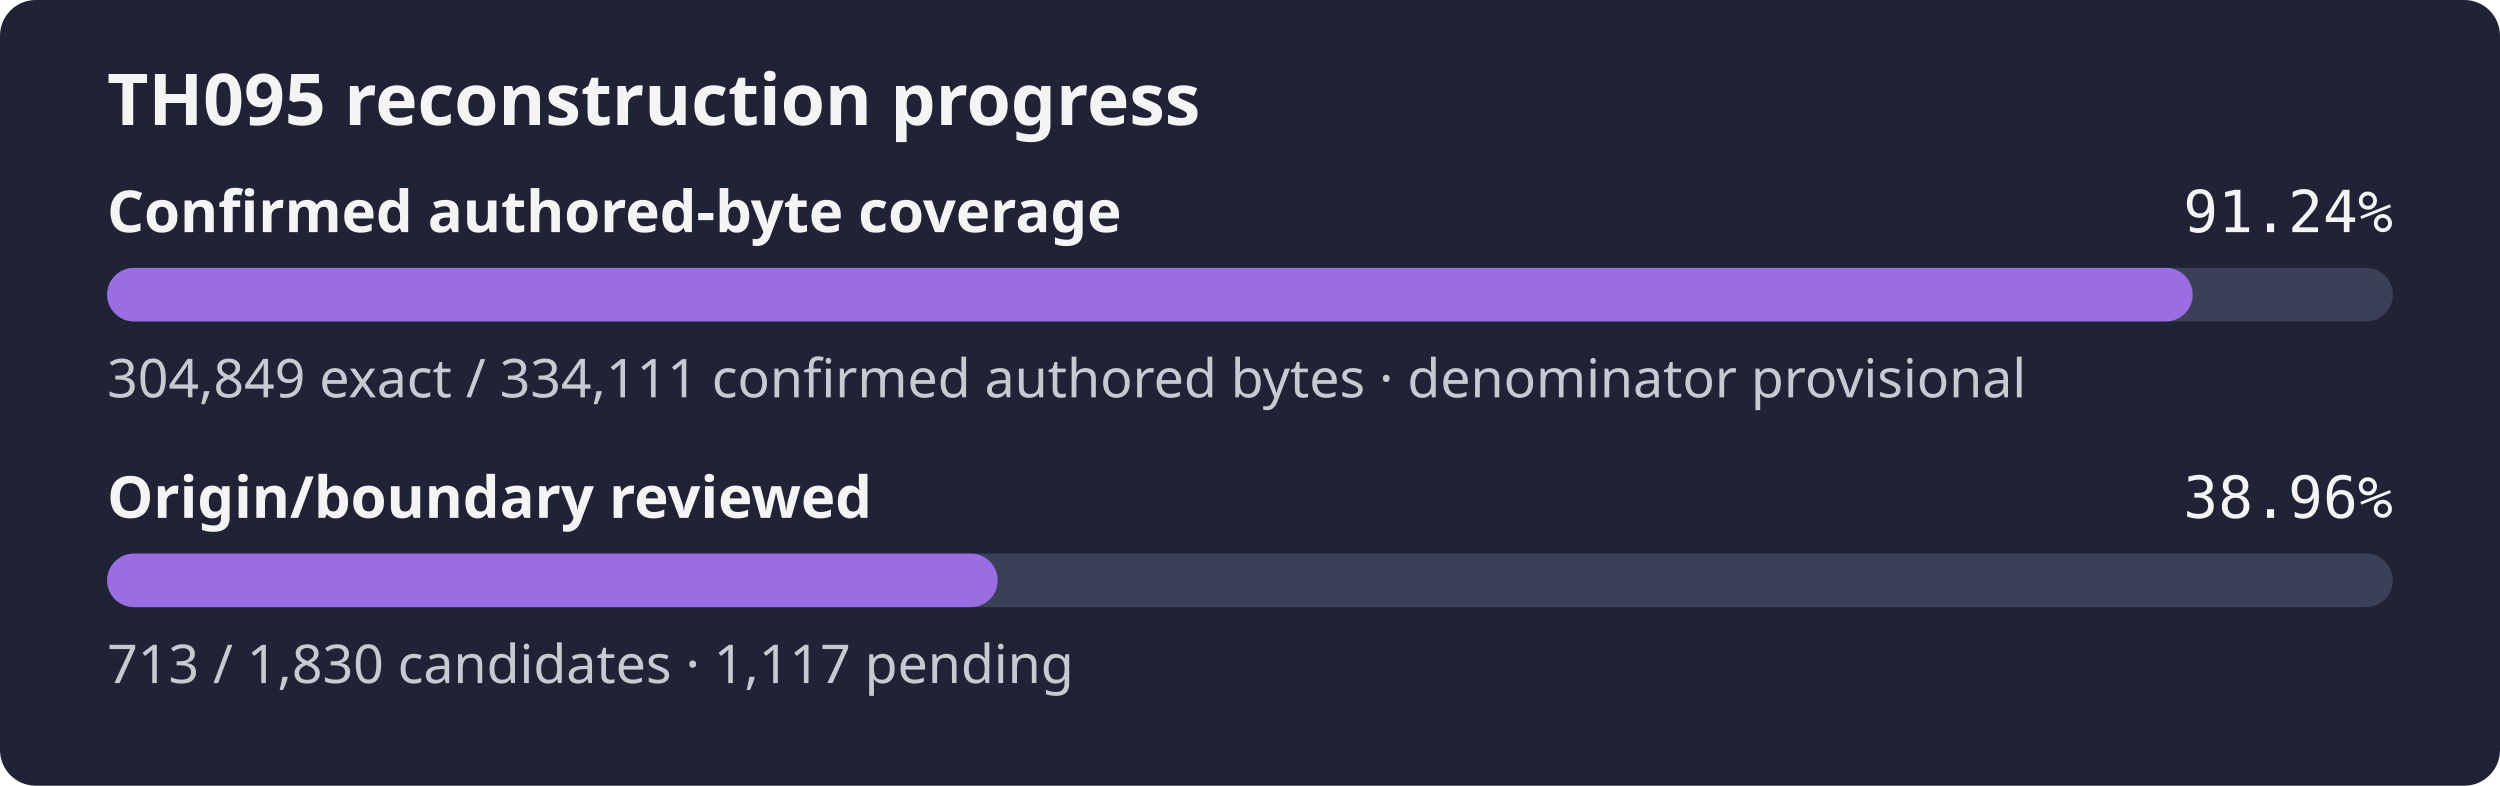
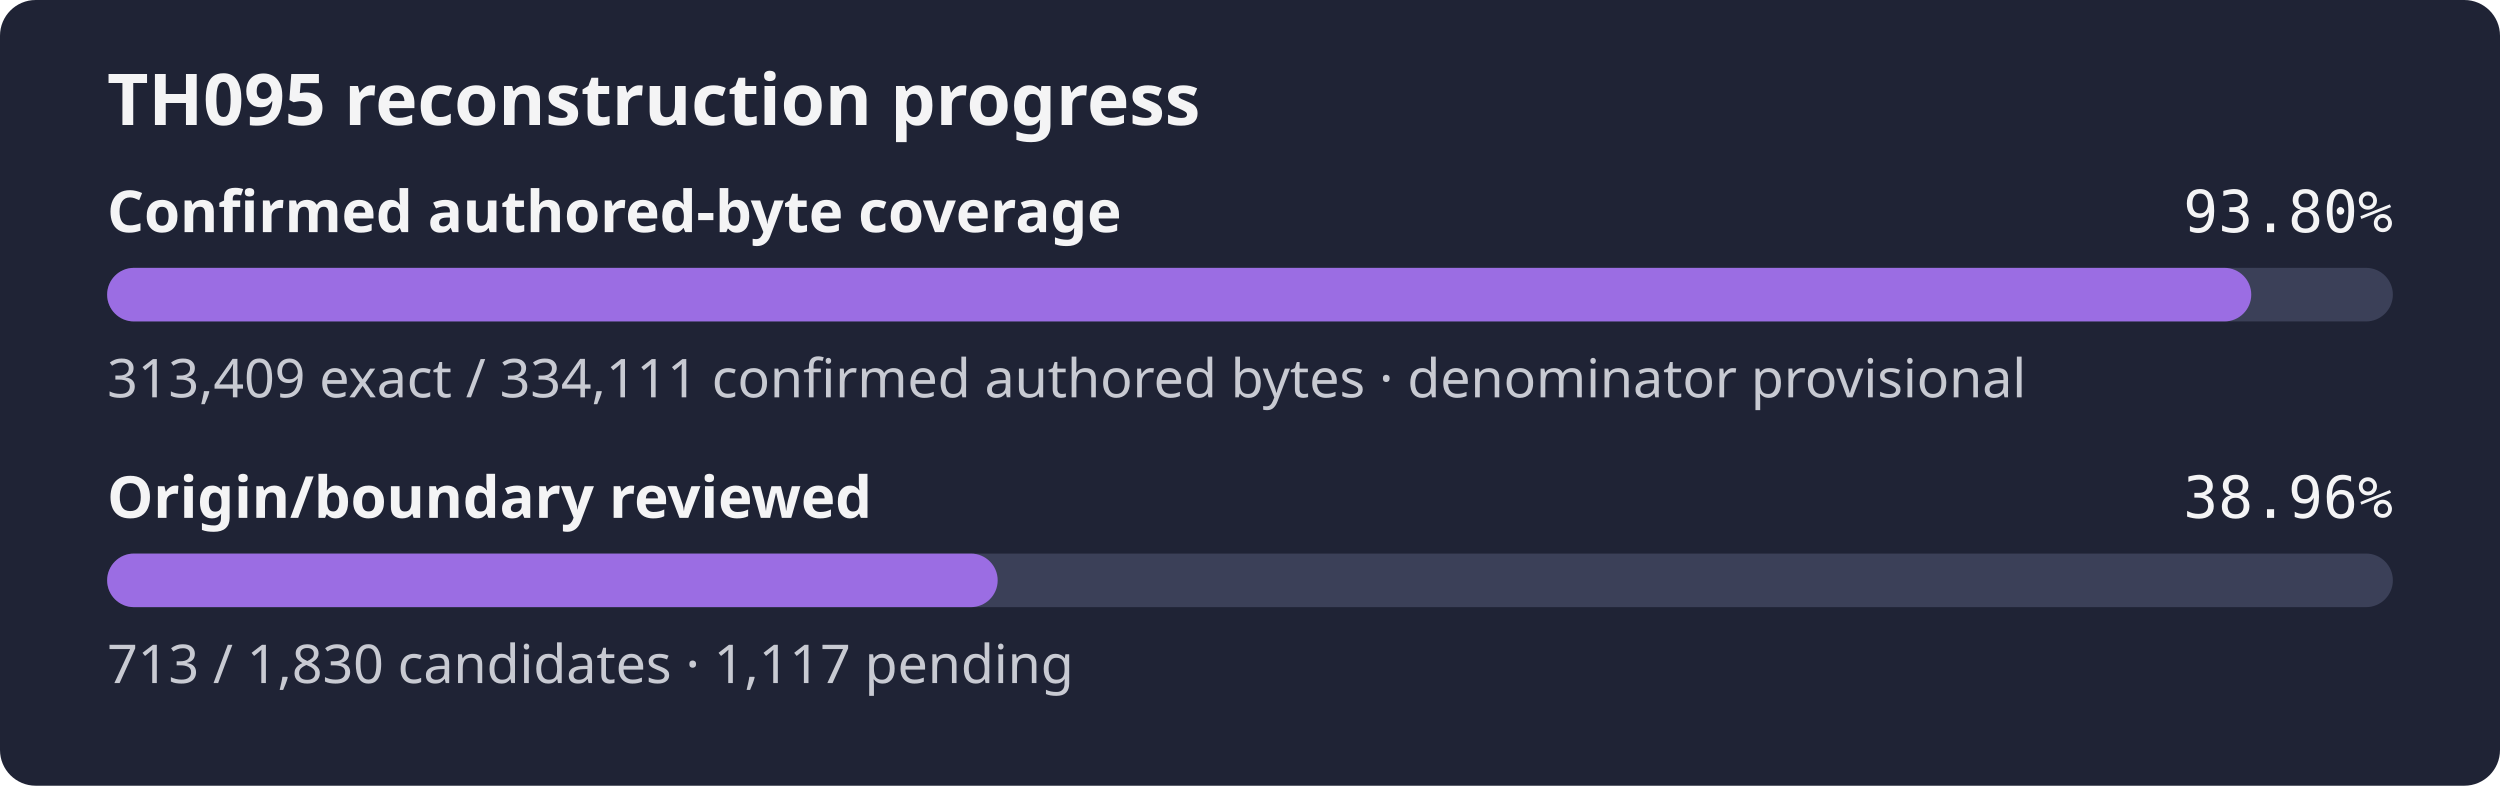
- <svg xmlns="http://www.w3.org/2000/svg" width="560" height="176" role="img" aria-label="TH095 reconstruction progress: 91.24% of the confirmed authored-byte set is exact, origin review 38.96%">
+ <svg xmlns="http://www.w3.org/2000/svg" width="560" height="176" role="img" aria-label="TH095 reconstruction progress: 93.80% of the confirmed authored-byte set is exact, origin review 38.96%">
  <rect width="560" height="176" rx="8" fill="#1f2335" />
  <text x="24" y="28" fill="#f4f4f5" font-family="sans-serif" font-size="16" font-weight="600">TH095 reconstruction progress</text>
  <text x="24" y="52" fill="#f4f4f5" font-family="sans-serif" font-size="13" font-weight="600">Confirmed authored-byte coverage</text>
-   <text x="536" y="52" fill="#f4f4f5" text-anchor="end" font-family="monospace" font-size="13">91.24%</text>
+   <text x="536" y="52" fill="#f4f4f5" text-anchor="end" font-family="monospace" font-size="13">93.80%</text>
  <rect x="24" y="60" width="512" height="12" rx="6" fill="#3b4058" />
-   <rect x="24" y="60" width="467.16" height="12" rx="6" fill="#9b6de3" />
-   <text x="24" y="89" fill="#c8cad2" font-family="sans-serif" font-size="12">304,849 exact / 334,111 confirmed authored bytes · denominator provisional</text>
+   <rect x="24" y="60" width="480.28" height="12" rx="6" fill="#9b6de3" />
+   <text x="24" y="89" fill="#c8cad2" font-family="sans-serif" font-size="12">313,409 exact / 334,111 confirmed authored bytes · denominator provisional</text>
  <text x="24" y="116" fill="#f4f4f5" font-family="sans-serif" font-size="13" font-weight="600">Origin/boundary reviewed</text>
  <text x="536" y="116" fill="#f4f4f5" text-anchor="end" font-family="monospace" font-size="13">38.96%</text>
  <rect x="24" y="124" width="512" height="12" rx="6" fill="#3b4058" />
  <rect x="24" y="124" width="199.48" height="12" rx="6" fill="#9b6de3" />
  <text x="24" y="153" fill="#c8cad2" font-family="sans-serif" font-size="12">713 / 1,830 candidates · 1,117 pending</text>
</svg>
